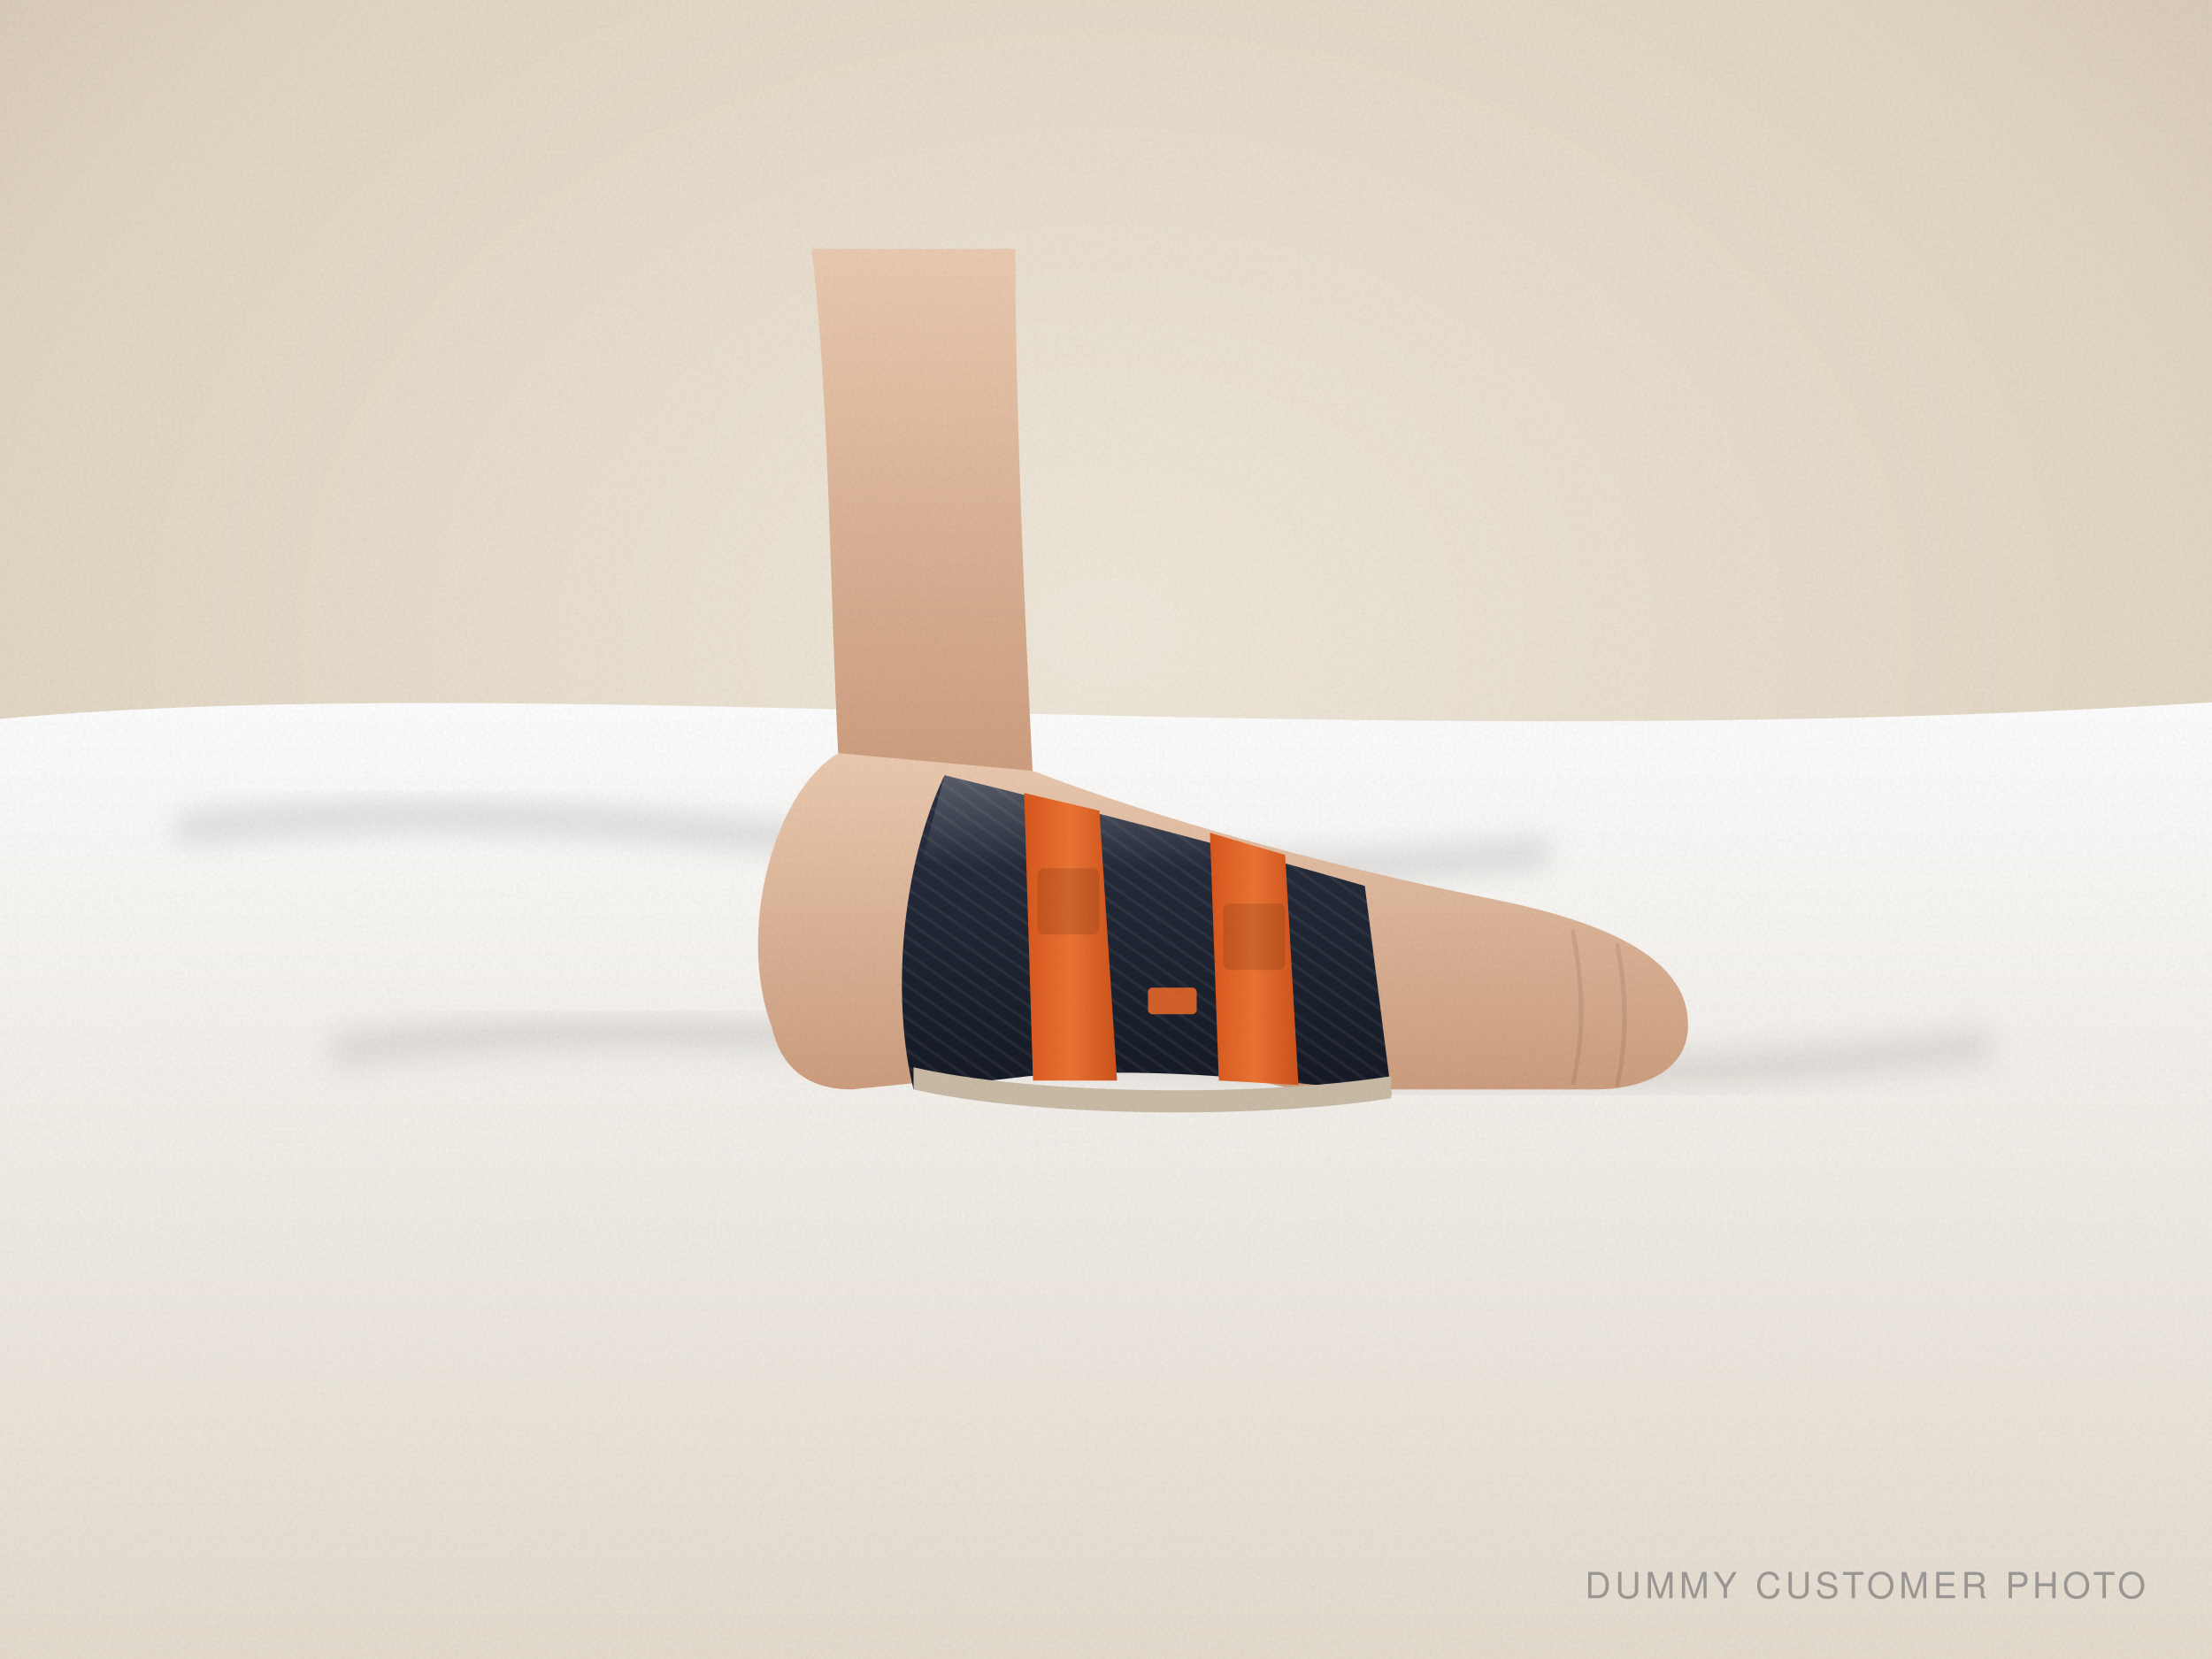
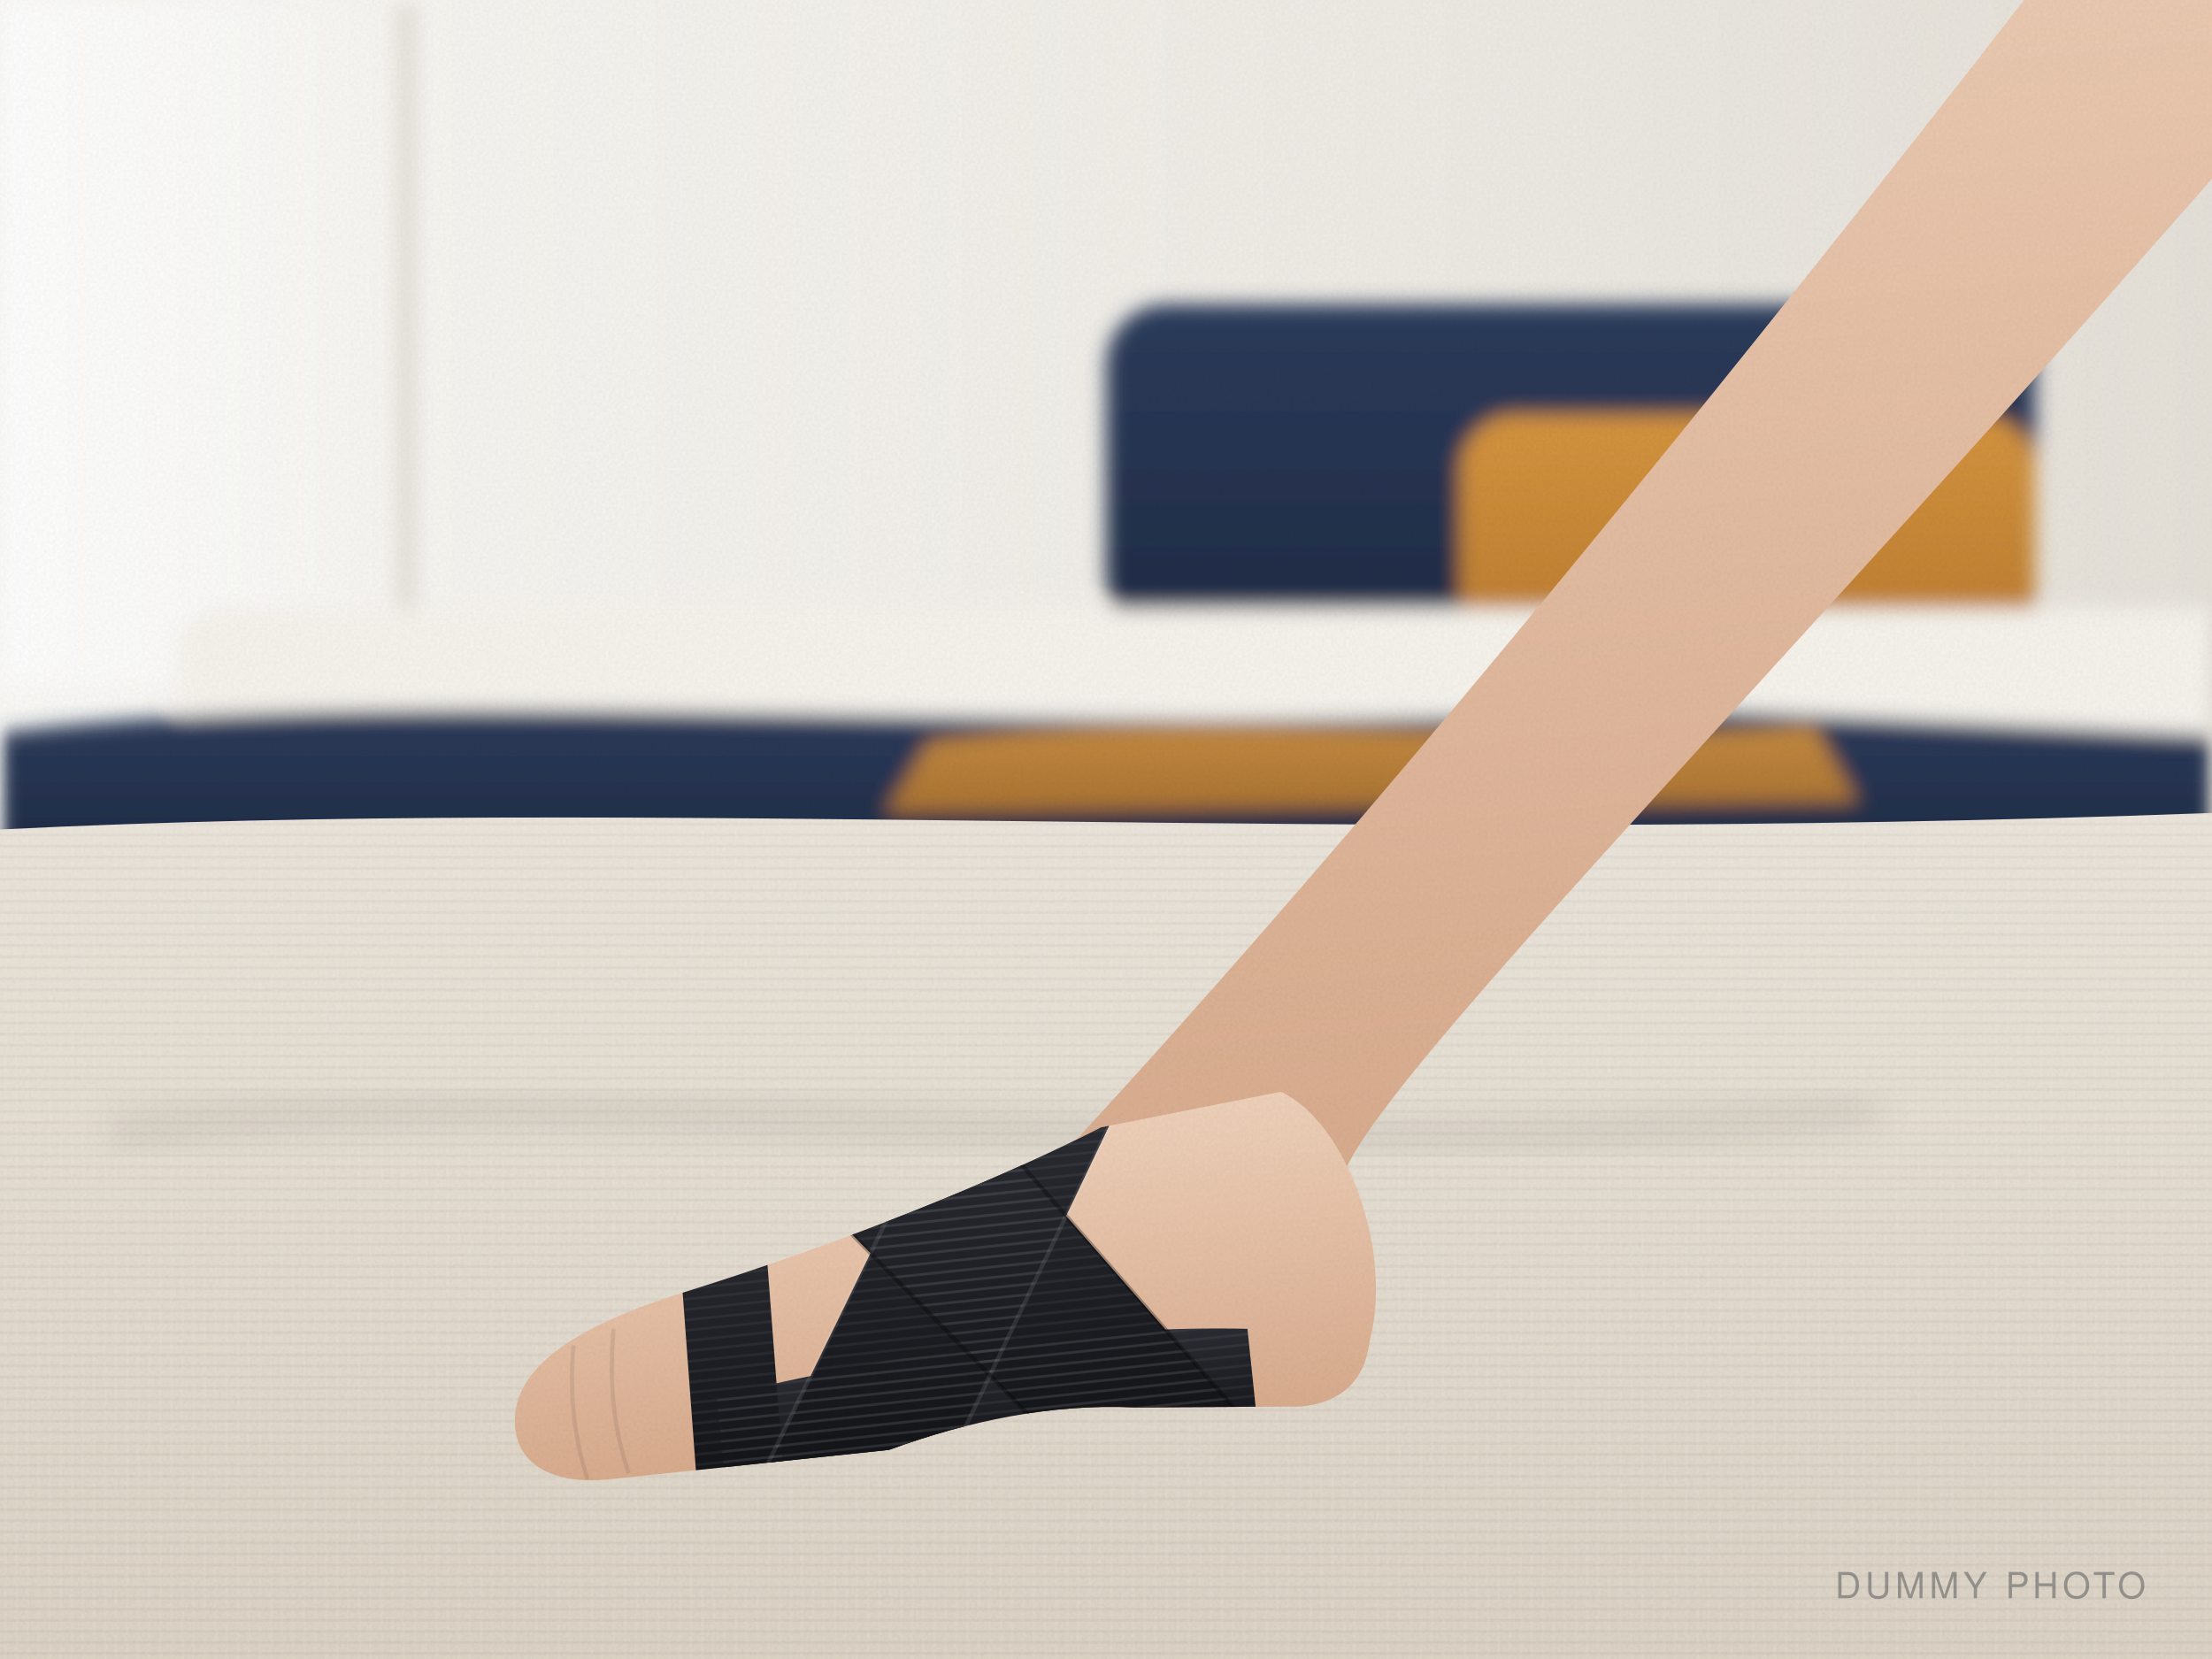
<svg xmlns="http://www.w3.org/2000/svg" viewBox="0 0 800 600" width="800" height="600">
  <defs>
+     <linearGradient id="wall" x1="0" y1="0" x2="1" y2="0">
+       <stop offset="0" stop-color="#fbfaf7" />
+       <stop offset=".55" stop-color="#f1eee8" />
+       <stop offset="1" stop-color="#e6e1d9" />
+     </linearGradient>
    <radialGradient id="paper" cx=".5" cy=".38" r=".8">
-       <stop offset="0" stop-color="#f1e9dc" />
-       <stop offset=".65" stop-color="#e3d7c4" />
-       <stop offset="1" stop-color="#cdbfa9" />
-     </radialGradient>
-     <radialGradient id="paper2" cx=".5" cy=".35" r=".85">
-       <stop offset="0" stop-color="#ece4d7" />
-       <stop offset="1" stop-color="#c9bba4" />
+       <stop offset="0" stop-color="#f5f0e8" />
+       <stop offset=".65" stop-color="#e8dfd2" />
+       <stop offset="1" stop-color="#d6cbbb" />
    </radialGradient>
    <radialGradient id="night" cx=".78" cy=".2" r="1">
      <stop offset="0" stop-color="#25324c" />
      <stop offset=".5" stop-color="#142036" />
      <stop offset="1" stop-color="#090e19" />
    </radialGradient>
    <radialGradient id="lamp" cx=".5" cy=".5" r=".5">
      <stop offset="0" stop-color="#e8682a" stop-opacity=".55" />
      <stop offset="1" stop-color="#e8682a" stop-opacity="0" />
    </radialGradient>
    <linearGradient id="skin" x1="0" y1="0" x2="0" y2="1">
-       <stop offset="0" stop-color="#ecccb2" />
-       <stop offset="1" stop-color="#cf9f80" />
+       <stop offset="0" stop-color="#f0d2bb" />
+       <stop offset="1" stop-color="#d9ac8e" />
    </linearGradient>
-     <linearGradient id="skinNight" x1="0" y1="0" x2="0" y2="1">
-       <stop offset="0" stop-color="#c79a7f" />
-       <stop offset="1" stop-color="#8e6754" />
+     <linearGradient id="band" x1="0" y1="0" x2="0" y2="1">
+       <stop offset="0" stop-color="#2c2e35" />
+       <stop offset="1" stop-color="#121317" />
    </linearGradient>
-     <linearGradient id="knit" x1="0" y1="0" x2="0" y2="1">
-       <stop offset="0" stop-color="#2b3142" />
-       <stop offset="1" stop-color="#151a26" />
+     <linearGradient id="linen" x1="0" y1="0" x2="0" y2="1">
+       <stop offset="0" stop-color="#ece6dc" />
+       <stop offset="1" stop-color="#ddd4c6" />
    </linearGradient>
-     <linearGradient id="strap" x1="0" y1="0" x2="1" y2="0">
-       <stop offset="0" stop-color="#d9581d" />
-       <stop offset=".5" stop-color="#ee7535" />
-       <stop offset="1" stop-color="#cf531b" />
+     <linearGradient id="navy" x1="0" y1="0" x2="0" y2="1">
+       <stop offset="0" stop-color="#2d3c5c" />
+       <stop offset="1" stop-color="#1f2b45" />
    </linearGradient>
-     <linearGradient id="sheet" x1="0" y1="0" x2="0" y2="1">
-       <stop offset="0" stop-color="#2a3956" />
-       <stop offset="1" stop-color="#1a2640" />
+     <linearGradient id="mustard" x1="0" y1="0" x2="0" y2="1">
+       <stop offset="0" stop-color="#d6953f" />
+       <stop offset="1" stop-color="#b8792e" />
    </linearGradient>
-     <linearGradient id="sheetLight" x1="0" y1="0" x2="0" y2="1">
+     <linearGradient id="window" x1="0" y1="0" x2="1" y2="0">
      <stop offset="0" stop-color="#ffffff" />
-       <stop offset="1" stop-color="#e6ddd0" />
+       <stop offset="1" stop-color="#ffffff" stop-opacity="0" />
    </linearGradient>
-     <linearGradient id="hl" x1="0" y1="0" x2="0" y2="1">
-       <stop offset="0" stop-color="#fff" stop-opacity=".22" />
-       <stop offset=".5" stop-color="#fff" stop-opacity="0" />
-     </linearGradient>
-     <pattern id="knitTex" width="6" height="6" patternUnits="userSpaceOnUse" patternTransform="rotate(35)">
-       <path d="M0 3h6" stroke="#ffffff" stroke-opacity=".06" stroke-width="1.4" />
+     <pattern id="ribs" width="5" height="5" patternUnits="userSpaceOnUse">
+       <path d="M0 2.5h5" stroke="#ffffff" stroke-opacity=".055" stroke-width="1.2" />
    </pattern>
-     <pattern id="foamTex" width="10" height="10" patternUnits="userSpaceOnUse">
-       <circle cx="3" cy="3" r="1.1" fill="#000" fill-opacity=".07" />
-       <circle cx="8" cy="7" r=".8" fill="#000" fill-opacity=".05" />
+     <pattern id="weave" width="8" height="8" patternUnits="userSpaceOnUse">
+       <path d="M0 2h8M0 6h8" stroke="#000" stroke-opacity=".035" stroke-width="1" />
+       <path d="M2 0v8M6 0v8" stroke="#fff" stroke-opacity=".05" stroke-width="1" />
    </pattern>
    <filter id="blur" x="-50%" y="-50%" width="200%" height="200%">
      <feGaussianBlur stdDeviation="14" />
    </filter>
    <filter id="blurS" x="-50%" y="-50%" width="200%" height="200%">
-       <feGaussianBlur stdDeviation="5" />
+       <feGaussianBlur stdDeviation="6" />
+     </filter>
+     <filter id="dof" x="-10%" y="-10%" width="120%" height="120%">
+       <feGaussianBlur stdDeviation="3.5" />
    </filter>
    <filter id="grain">
      <feTurbulence type="fractalNoise" baseFrequency=".9" numOctaves="2" stitchTiles="stitch" />
-       <feColorMatrix values="0 0 0 0 0  0 0 0 0 0  0 0 0 0 0  0 0 0 .05 0" />
+       <feColorMatrix values="0 0 0 0 0  0 0 0 0 0  0 0 0 0 0  0 0 0 .045 0" />
    </filter>
  </defs>
  <rect width="800" height="600" fill="url(#paper)" />
-   <path d="M0 260 C200.0 242 480.0 274 800 254 L800 600 L0 600 Z" fill="url(#sheetLight)" />
-   <path d="M64.0 300 C240.0 280 360.0 330 560.0 308" stroke="#000" stroke-opacity=".12" stroke-width="10" fill="none" filter="url(#blurS)" />
-   <path d="M120.0 380 C320.0 355 440 410 720.0 378" stroke="#000" stroke-opacity=".1" stroke-width="12" fill="none" filter="url(#blurS)" />
-   <g transform="translate(420 330) scale(0.8 0.8)">
-     <path d="M-158 -300 C-150 -230 -150 -150 -146 -70 L-58 -60 C-62 -140 -66 -230 -66 -300 Z" fill="url(#skin)" />
+   <rect width="800" height="600" fill="url(#wall)" />
+   <g filter="url(#dof)">
+     <rect x="0" y="0" width="144.0" height="247.0" fill="url(#window)" opacity=".9" />
+     <rect x="144.0" y="0" width="6" height="247.0" fill="#e2ddd4" />
+     <rect x="400.0" y="110" width="336.0" height="120" rx="22" fill="url(#navy)" />
+     <rect x="528.0" y="150" width="208.0" height="96" rx="20" fill="url(#mustard)" />
+     <rect x="64.0" y="220" width="800" height="60" rx="16" fill="#f7f4ee" />
+     <path d="M0 265 C160.0 245 400.0 270 600.0 256 L800 266 L800 304 L0 310 Z" fill="url(#navy)" />
+     <path d="M336.0 268 C440 254 544.0 272 656.0 262 L672.0 290 L320.0 294 Z" fill="url(#mustard)" opacity=".9" />
+   </g>
+   <path d="M0 300 C240.0 288 480.0 306 800 294 L800 600 L0 600 Z" fill="url(#linen)" />
+   <path d="M0 300 C240.0 288 480.0 306 800 294 L800 600 L0 600 Z" fill="url(#weave)" />
+   <path d="M40.0 410 C240.0 380 400.0 435 680.0 400" stroke="#000" stroke-opacity=".07" stroke-width="14" fill="none" filter="url(#blurS)" />
+   <g transform="translate(360 460) rotate(-6) scale(-0.75 0.75)">
+     <clipPath id="fc8">
+       <path d="M-176 52 C-192 10 -176 -54 -146 -72 L-58 -64 C-6 -44 70 -22 150 -6 C200 4 236 20 238 48 C240 70 220 80 196 80 L60 80 C20 70 -20 66 -60 72 L-140 80 C-160 80 -172 70 -176 52 Z" />
+     </clipPath>
+     <path d="M-885 -700 C-538 -350 -178 -70 -170 -24 L-44 -58 C-313 -294 -660 -665 -691 -700 Z" fill="url(#skin)" />
    <path d="M-176 52 C-192 10 -176 -54 -146 -72 L-58 -64 C-6 -44 70 -22 150 -6 C200 4 236 20 238 48 C240 70 220 80 196 80 L60 80 C20 70 -20 66 -60 72 L-140 80 C-160 80 -172 70 -176 52 Z" fill="url(#skin)" />
    <path d="M186 8 C190 30 192 52 186 78 M206 14 C210 34 211 56 206 79" stroke="#000" stroke-opacity=".08" stroke-width="2" fill="none" />
-     <path d="M-98 -62 C-40 -48 30 -30 92 -12 L104 82 C40 74 -10 70 -60 74 L-112 80 C-122 40 -118 -20 -98 -62 Z" fill="url(#knit)" />
-     <path d="M-98 -62 C-40 -48 30 -30 92 -12 L104 82 C40 74 -10 70 -60 74 L-112 80 C-122 40 -118 -20 -98 -62 Z" fill="url(#knitTex)" />
-     <path d="M-98 -62 C-40 -48 30 -30 92 -12 L96 22 C30 2 -40 -14 -108 -24 Z" fill="url(#hl)" />
-     <path d="M-62 -54 L-28 -46 L-20 76 L-58 76 Z" fill="url(#strap)" />
-     <path d="M22 -36 L56 -26 L62 78 L26 76 Z" fill="url(#strap)" />
-     <rect x="-56" y="-20" width="28" height="30" rx="3" fill="#000" opacity=".12" />
-     <rect x="28" y="-4" width="28" height="30" rx="3" fill="#000" opacity=".12" />
-     <path d="M-112 80 C-60 92 40 94 104 84 L104 74 C40 84 -60 82 -112 70 Z" fill="#cbbda8" />
-     <rect x="-6" y="34" width="22" height="12" rx="2" fill="#e8682a" opacity=".9" />
+     <g clip-path="url(#fc8)">
+       <path d="M-118 40 C-40 30 50 34 140 46 L140 92 L-118 92 Z" fill="url(#band)" />
+       <path d="M-118 92 L-26 92 L96 -62 L6 -84 Z" fill="url(#band)" />
+       <path d="M34 92 L126 92 L16 -84 L-74 -84 Z" fill="url(#band)" />
+       <path d="M112 92 L154 92 L150 -40 L108 -48 Z" fill="url(#band)" />
+       <g opacity="1">
+         <path d="M-118 40 C-40 30 50 34 140 46 L140 92 L-118 92 Z" fill="url(#ribs)" />
+         <path d="M-118 92 L-26 92 L96 -62 L6 -84 Z" fill="url(#ribs)" />
+         <path d="M34 92 L126 92 L16 -84 L-74 -84 Z" fill="url(#ribs)" />
+         <path d="M112 92 L154 92 L150 -40 L108 -48 Z" fill="url(#ribs)" />
+       </g>
+       <path d="M34 92 L126 92 L16 -84 L-74 -84 Z" fill="none" stroke="#fff" stroke-opacity=".1" stroke-width="2" />
+       <path d="M-118 92 L-26 92 L96 -62 L6 -84 Z" fill="none" stroke="#000" stroke-opacity=".3" stroke-width="2" />
+     </g>
  </g>
-   <text x="776" y="578" font-family="Helvetica,Arial,sans-serif" font-size="13" letter-spacing="1.5" fill="#131a26" fill-opacity=".35" text-anchor="end">DUMMY CUSTOMER PHOTO</text>
+   <text x="776" y="578" font-family="Helvetica,Arial,sans-serif" font-size="13" letter-spacing="1.5" fill="#131a26" fill-opacity=".35" text-anchor="end">DUMMY PHOTO</text>
  <rect width="800" height="600" filter="url(#grain)" />
</svg>
